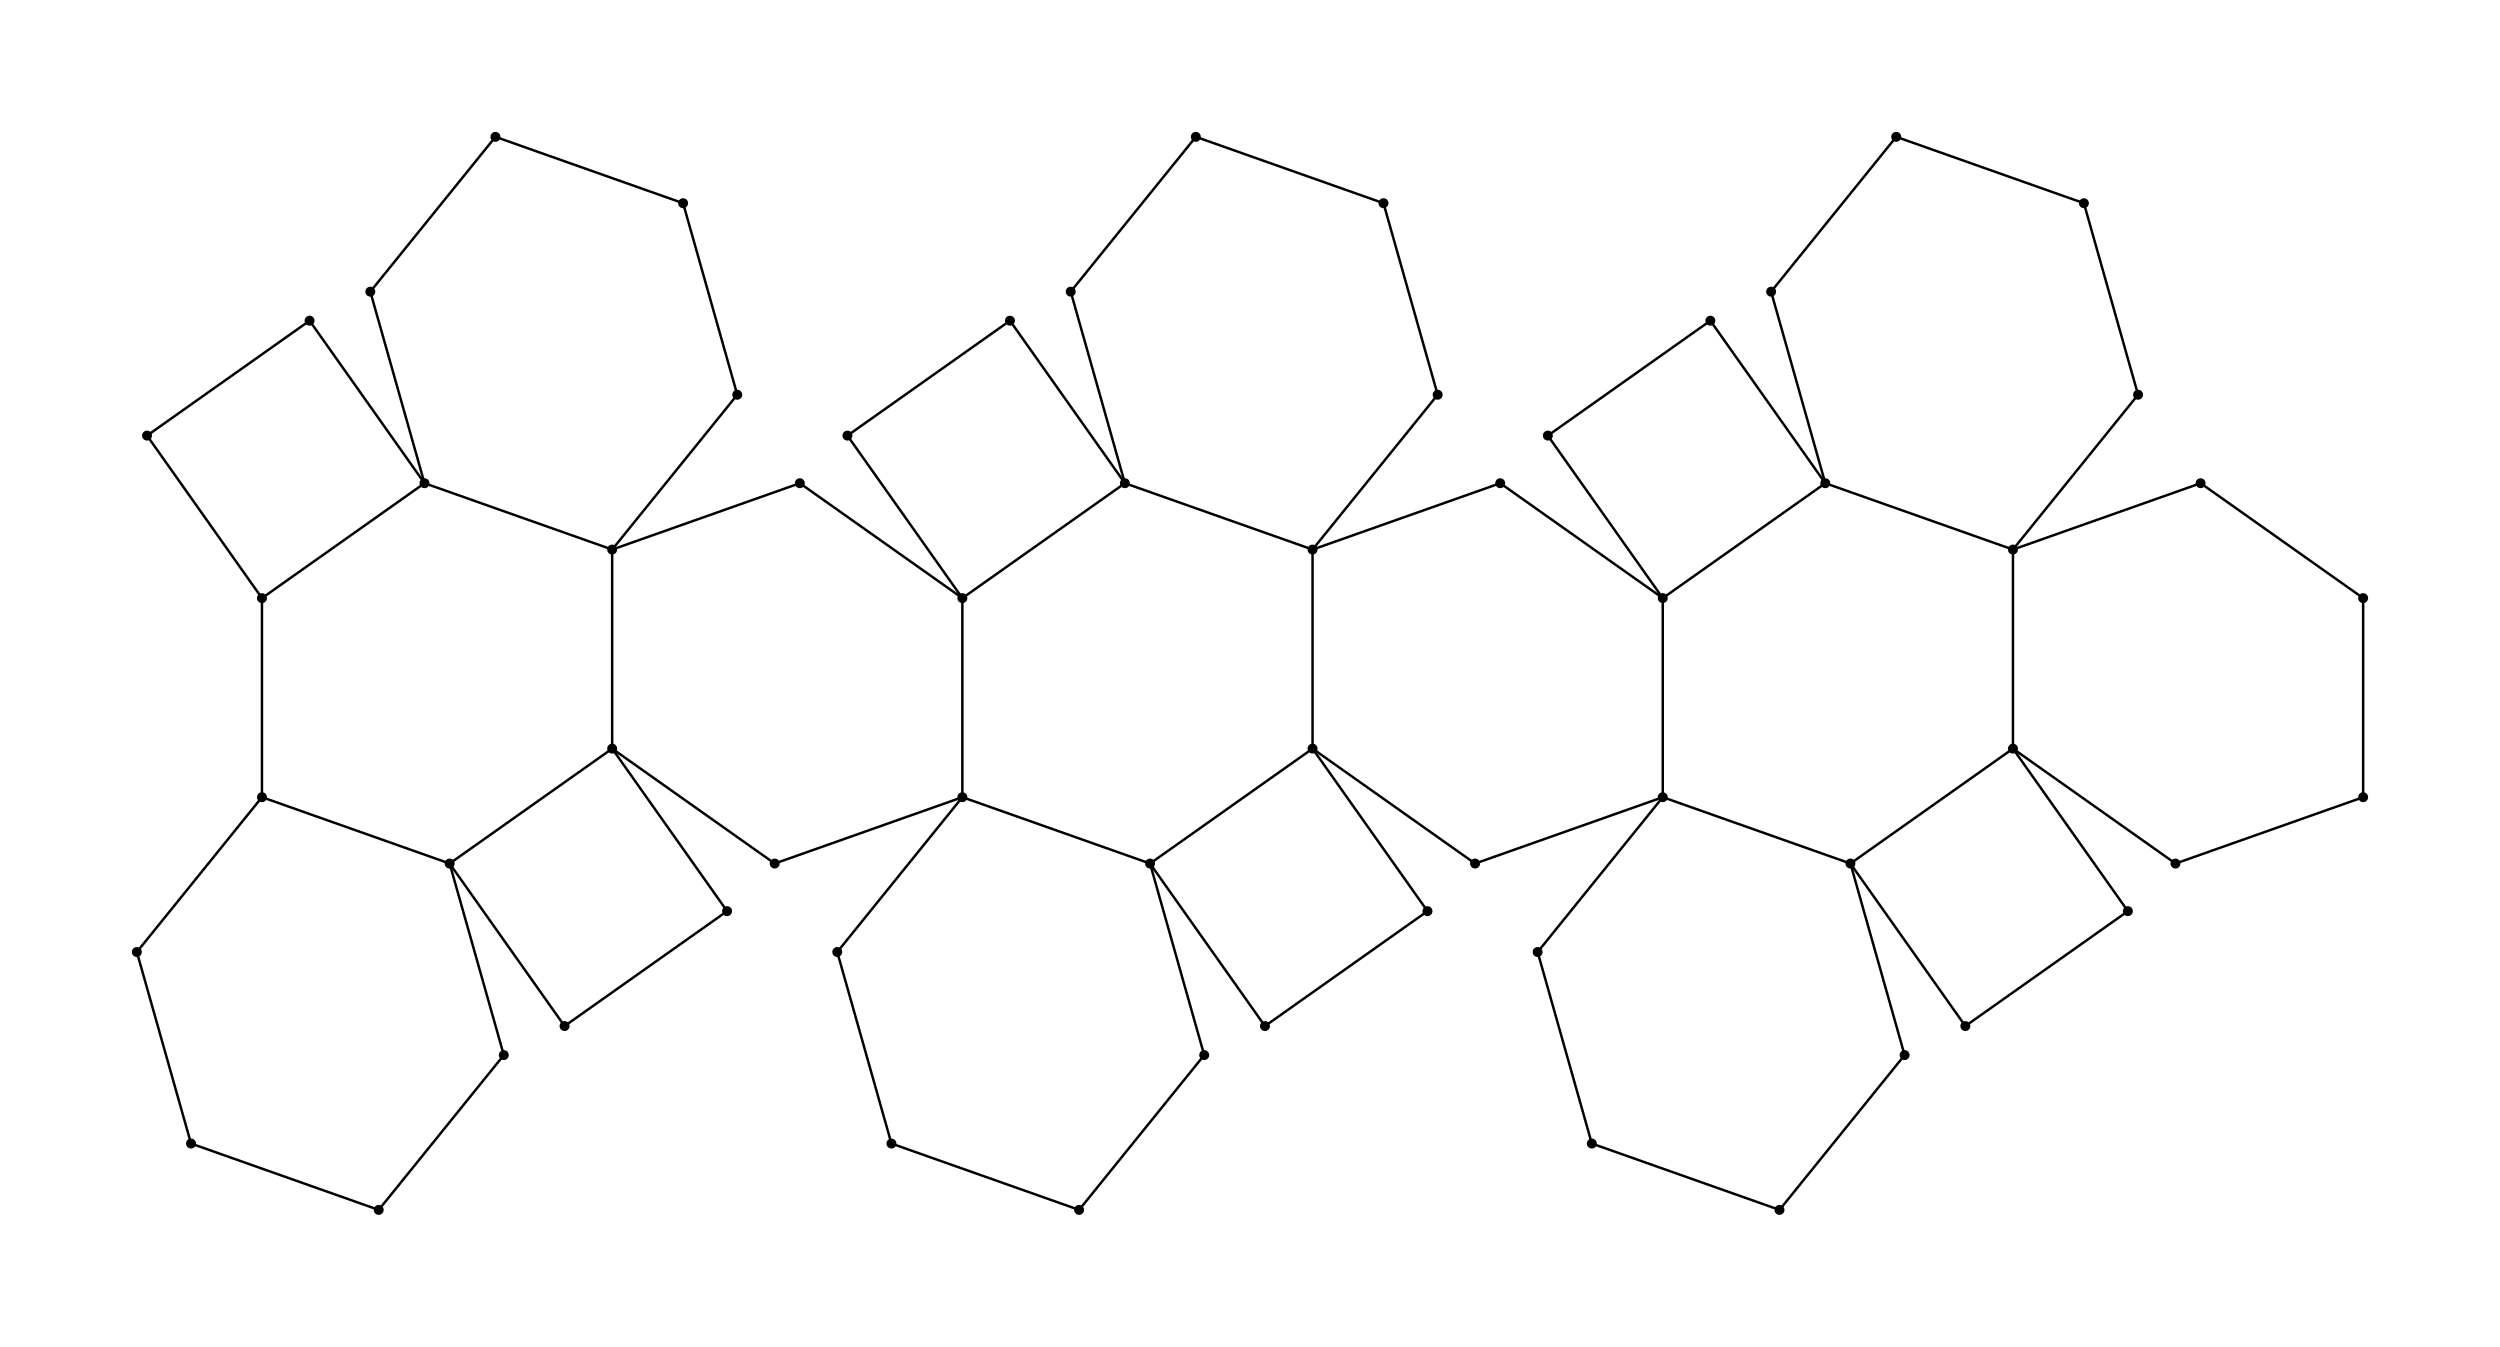
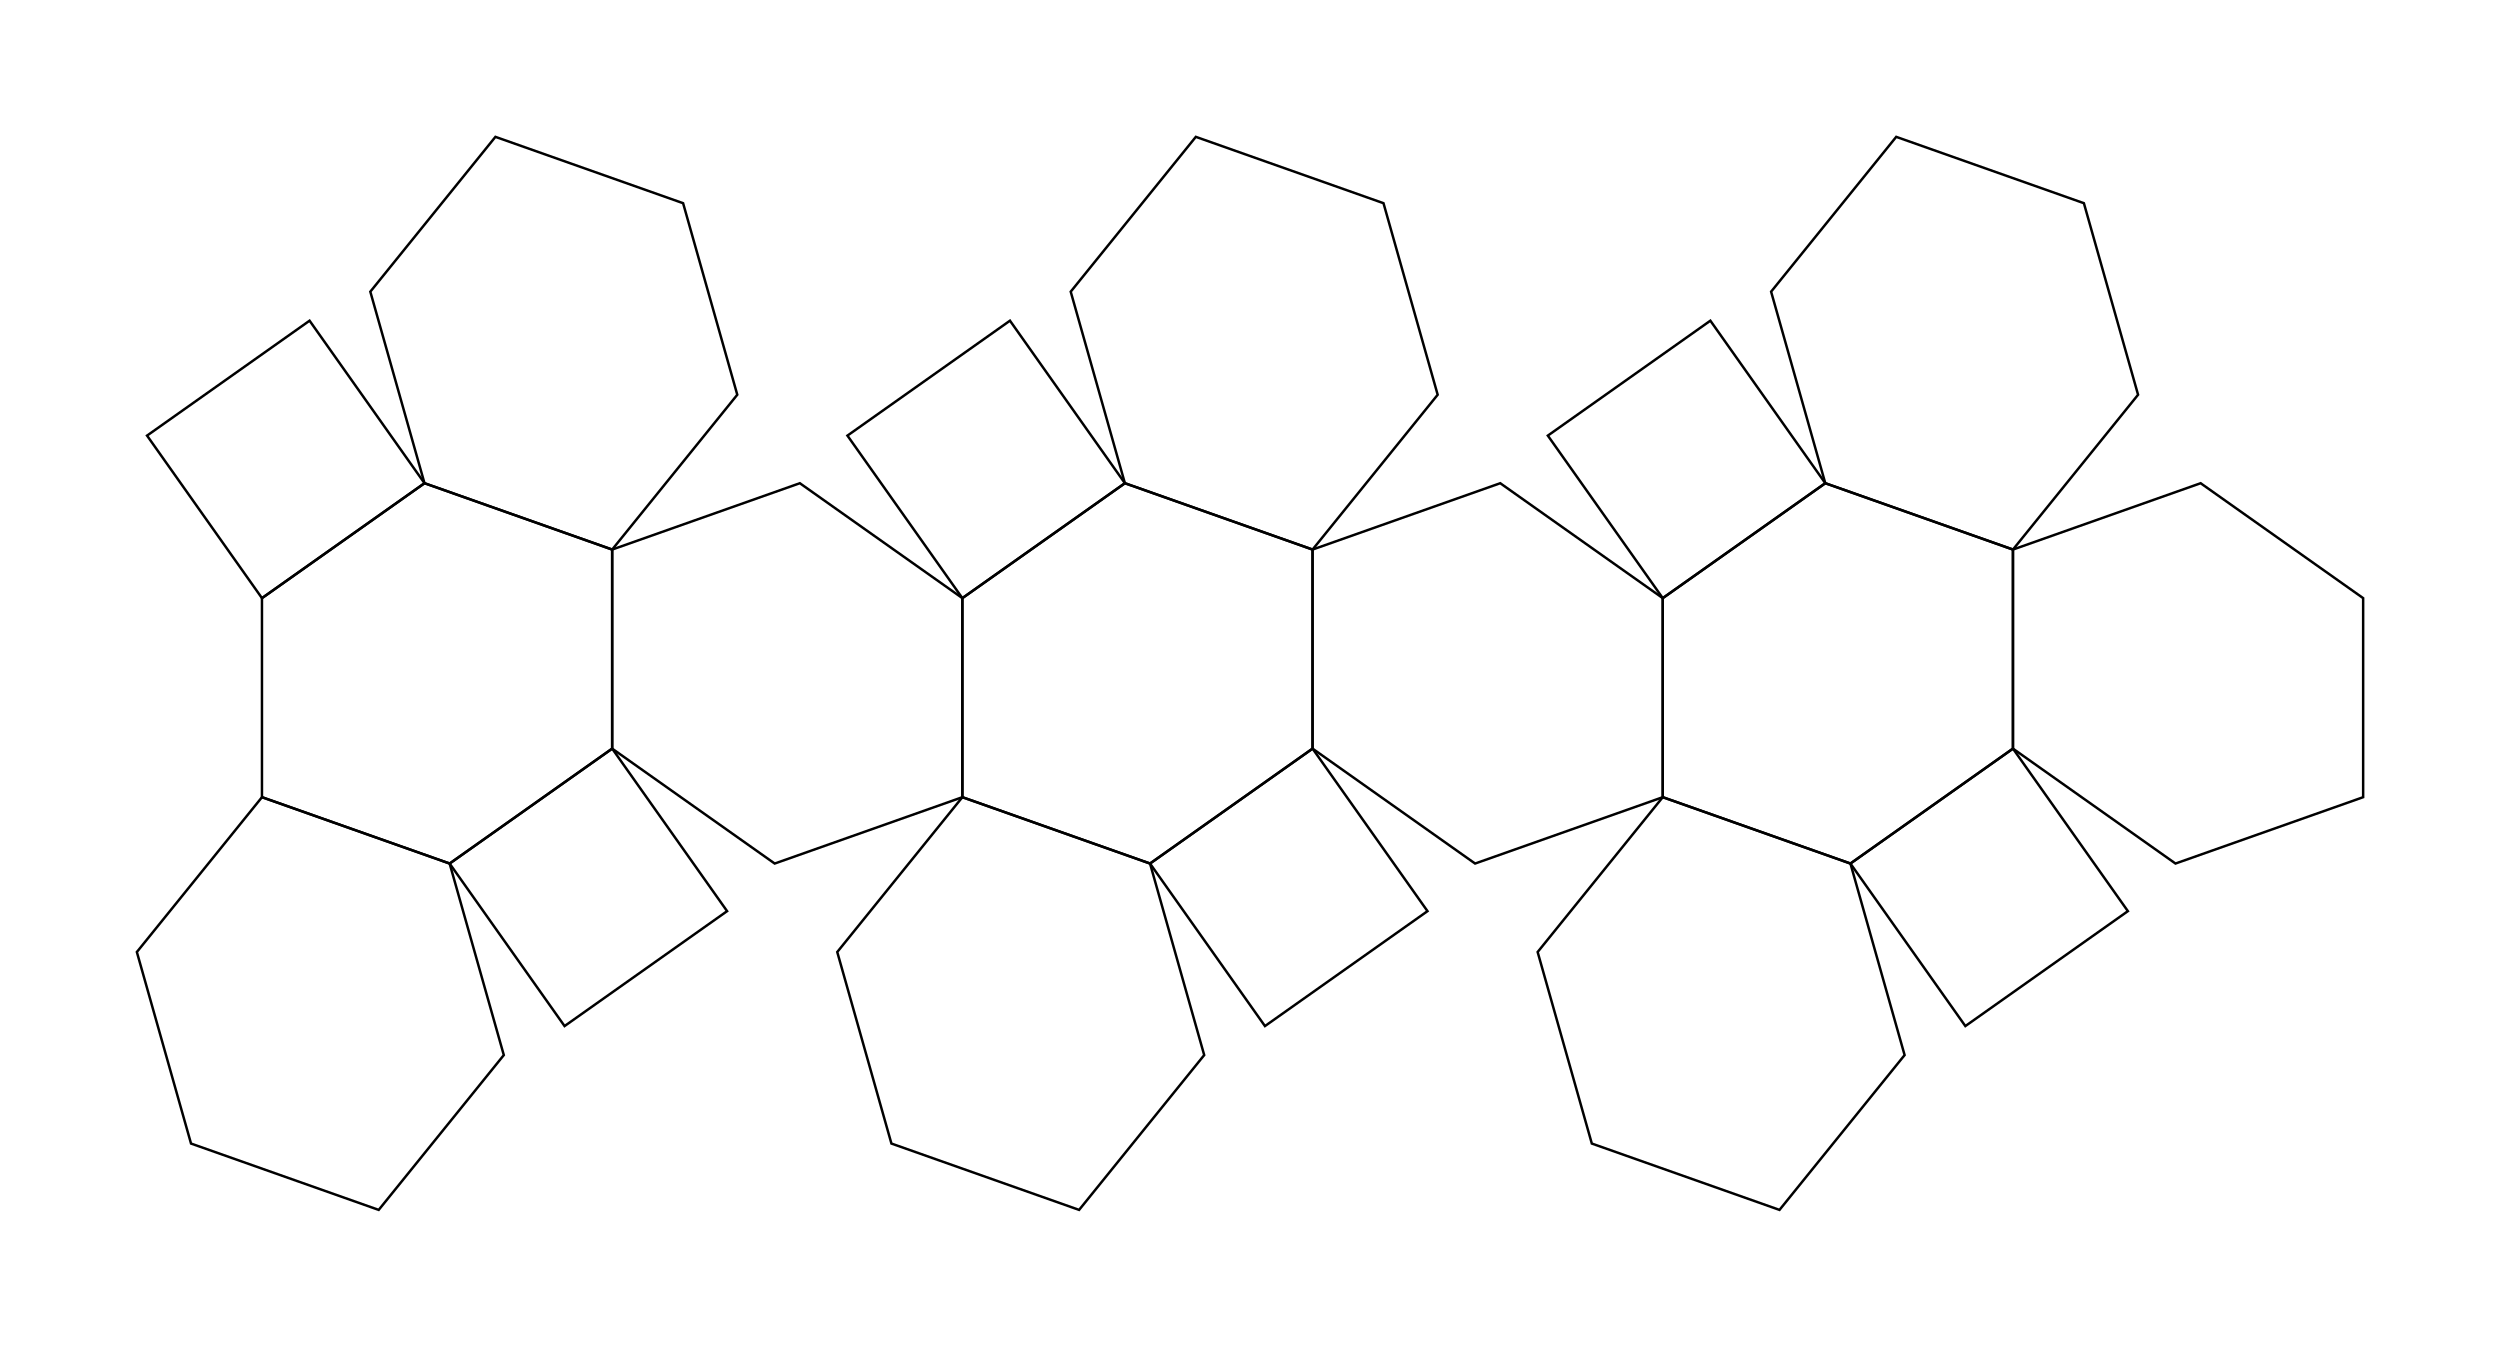
<svg xmlns="http://www.w3.org/2000/svg" width="1004.75" height="541.259" viewBox="0 0 1004.75 541.259">
-   <g id="edges" fill="none" stroke="black" stroke-width="1">
-     <line id="NE01" x1="105.283" y1="240.39" x2="170.603" y2="194.202" />
-     <line id="NE02" x1="170.603" y1="194.202" x2="246.028" y2="220.869" />
-     <line id="NE03" x1="246.028" y1="220.869" x2="246.028" y2="300.869" />
-     <line id="NE04" x1="246.028" y1="300.869" x2="180.708" y2="347.057" />
-     <line id="NE05" x1="180.708" y1="347.057" x2="105.283" y2="320.39" />
-     <line id="NE06" x1="105.283" y1="240.39" x2="105.283" y2="320.39" />
-     <line id="NE07" x1="321.452" y1="194.202" x2="386.772" y2="240.39" />
-     <line id="NE08" x1="386.772" y1="240.39" x2="386.772" y2="320.39" />
-     <line id="NE09" x1="386.772" y1="320.39" x2="311.347" y2="347.057" />
-     <line id="NE10" x1="246.028" y1="300.869" x2="311.347" y2="347.057" />
-     <line id="NE11" x1="246.028" y1="220.869" x2="321.452" y2="194.202" />
-     <line id="NE12" x1="386.772" y1="240.39" x2="452.092" y2="194.202" />
-     <line id="NE13" x1="452.092" y1="194.202" x2="527.516" y2="220.869" />
-     <line id="NE14" x1="527.516" y1="220.869" x2="527.516" y2="300.869" />
-     <line id="NE15" x1="527.516" y1="300.869" x2="462.197" y2="347.057" />
-     <line id="NE16" x1="386.772" y1="320.39" x2="462.197" y2="347.057" />
-     <line id="NE17" x1="527.516" y1="300.869" x2="592.836" y2="347.057" />
-     <line id="NE18" x1="527.516" y1="220.869" x2="602.941" y2="194.202" />
-     <line id="NE19" x1="602.941" y1="194.202" x2="668.261" y2="240.39" />
-     <line id="NE20" x1="668.261" y1="240.39" x2="668.261" y2="320.39" />
-     <line id="NE21" x1="592.836" y1="347.057" x2="668.261" y2="320.39" />
-     <line id="NE22" x1="809.005" y1="300.869" x2="743.686" y2="347.057" />
-     <line id="NE23" x1="668.261" y1="320.39" x2="743.686" y2="347.057" />
-     <line id="NE24" x1="668.261" y1="240.39" x2="733.581" y2="194.202" />
-     <line id="NE25" x1="733.581" y1="194.202" x2="809.005" y2="220.869" />
-     <line id="NE26" x1="809.005" y1="300.869" x2="809.005" y2="220.869" />
-     <line id="NE27" x1="809.005" y1="300.869" x2="874.325" y2="347.057" />
-     <line id="NE28" x1="809.005" y1="220.869" x2="884.43" y2="194.202" />
-     <line id="NE29" x1="884.43" y1="194.202" x2="949.75" y2="240.39" />
-     <line id="NE30" x1="949.75" y1="240.39" x2="949.75" y2="320.39" />
-     <line id="NE31" x1="874.325" y1="347.057" x2="949.75" y2="320.39" />
-     <line id="NE32" x1="59.095" y1="175.071" x2="124.415" y2="128.883" />
-     <line id="NE33" x1="170.603" y1="194.202" x2="124.415" y2="128.883" />
-     <line id="NE34" x1="105.283" y1="240.39" x2="59.095" y2="175.071" />
-     <line id="NE35" x1="170.603" y1="194.202" x2="148.83" y2="117.222" />
-     <line id="NE36" x1="148.83" y1="117.222" x2="199.113" y2="55" />
-     <line id="NE37" x1="199.113" y1="55" x2="274.538" y2="81.667" />
-     <line id="NE38" x1="274.538" y1="81.667" x2="296.311" y2="158.647" />
-     <line id="NE39" x1="246.028" y1="220.869" x2="296.311" y2="158.647" />
-     <line id="NE40" x1="180.708" y1="347.057" x2="202.481" y2="424.037" />
-     <line id="NE41" x1="202.481" y1="424.037" x2="152.198" y2="486.259" />
-     <line id="NE42" x1="152.198" y1="486.259" x2="76.773" y2="459.593" />
-     <line id="NE43" x1="76.773" y1="459.593" x2="55" y2="382.613" />
-     <line id="NE44" x1="105.283" y1="320.39" x2="55" y2="382.613" />
-     <line id="NE45" x1="246.028" y1="300.869" x2="292.216" y2="366.189" />
-     <line id="NE46" x1="292.216" y1="366.189" x2="226.896" y2="412.377" />
-     <line id="NE47" x1="180.708" y1="347.057" x2="226.896" y2="412.377" />
-     <line id="NE48" x1="452.092" y1="194.202" x2="405.904" y2="128.883" />
-     <line id="NE49" x1="386.772" y1="240.39" x2="340.584" y2="175.071" />
-     <line id="NE50" x1="405.904" y1="128.883" x2="340.584" y2="175.071" />
-     <line id="NE51" x1="556.026" y1="81.667" x2="577.8" y2="158.647" />
-     <line id="NE52" x1="527.516" y1="220.869" x2="577.8" y2="158.647" />
-     <line id="NE53" x1="452.092" y1="194.202" x2="430.319" y2="117.222" />
-     <line id="NE54" x1="430.319" y1="117.222" x2="480.602" y2="55" />
-     <line id="NE55" x1="556.026" y1="81.667" x2="480.602" y2="55" />
-     <line id="NE56" x1="358.262" y1="459.593" x2="336.489" y2="382.613" />
-     <line id="NE57" x1="386.772" y1="320.39" x2="336.489" y2="382.613" />
-     <line id="NE58" x1="462.197" y1="347.057" x2="483.97" y2="424.037" />
-     <line id="NE59" x1="483.97" y1="424.037" x2="433.687" y2="486.259" />
-     <line id="NE60" x1="358.262" y1="459.593" x2="433.687" y2="486.259" />
-     <line id="NE61" x1="527.516" y1="300.869" x2="573.705" y2="366.189" />
-     <line id="NE62" x1="573.705" y1="366.189" x2="508.385" y2="412.377" />
-     <line id="NE63" x1="462.197" y1="347.057" x2="508.385" y2="412.377" />
-     <line id="NE64" x1="668.261" y1="240.39" x2="622.073" y2="175.071" />
-     <line id="NE65" x1="622.073" y1="175.071" x2="687.393" y2="128.883" />
-     <line id="NE66" x1="733.581" y1="194.202" x2="687.393" y2="128.883" />
-     <line id="NE67" x1="733.581" y1="194.202" x2="711.807" y2="117.222" />
-     <line id="NE68" x1="711.807" y1="117.222" x2="762.091" y2="55" />
-     <line id="NE69" x1="762.091" y1="55" x2="837.515" y2="81.667" />
-     <line id="NE70" x1="837.515" y1="81.667" x2="859.289" y2="158.647" />
-     <line id="NE71" x1="809.005" y1="220.869" x2="859.289" y2="158.647" />
-     <line id="NE72" x1="639.751" y1="459.593" x2="617.978" y2="382.613" />
-     <line id="NE73" x1="668.261" y1="320.39" x2="617.978" y2="382.613" />
-     <line id="NE74" x1="743.686" y1="347.057" x2="765.459" y2="424.037" />
-     <line id="NE75" x1="765.459" y1="424.037" x2="715.176" y2="486.259" />
-     <line id="NE76" x1="639.751" y1="459.593" x2="715.176" y2="486.259" />
-     <line id="NE77" x1="743.686" y1="347.057" x2="789.874" y2="412.377" />
-     <line id="NE78" x1="809.005" y1="300.869" x2="855.193" y2="366.189" />
-     <line id="NE79" x1="789.874" y1="412.377" x2="855.193" y2="366.189" />
-   </g>
-   <g id="vertices" fill="black" stroke="none">
-     <circle id="N01" cx="105.283" cy="240.39" r="2" />
-     <circle id="N02" cx="170.603" cy="194.202" r="2" />
-     <circle id="N03" cx="246.028" cy="220.869" r="2" />
-     <circle id="N04" cx="246.028" cy="300.869" r="2" />
-     <circle id="N05" cx="180.708" cy="347.057" r="2" />
-     <circle id="N06" cx="105.283" cy="320.39" r="2" />
-     <circle id="N07" cx="321.452" cy="194.202" r="2" />
-     <circle id="N08" cx="386.772" cy="240.39" r="2" />
-     <circle id="N09" cx="386.772" cy="320.39" r="2" />
-     <circle id="N10" cx="311.347" cy="347.057" r="2" />
-     <circle id="N11" cx="452.092" cy="194.202" r="2" />
-     <circle id="N12" cx="527.516" cy="220.869" r="2" />
-     <circle id="N13" cx="527.516" cy="300.869" r="2" />
-     <circle id="N14" cx="462.197" cy="347.057" r="2" />
-     <circle id="N15" cx="592.836" cy="347.057" r="2" />
-     <circle id="N16" cx="602.941" cy="194.202" r="2" />
-     <circle id="N17" cx="668.261" cy="240.39" r="2" />
-     <circle id="N18" cx="668.261" cy="320.39" r="2" />
-     <circle id="N19" cx="809.005" cy="300.869" r="2" />
-     <circle id="N20" cx="743.686" cy="347.057" r="2" />
-     <circle id="N21" cx="733.581" cy="194.202" r="2" />
-     <circle id="N22" cx="809.005" cy="220.869" r="2" />
-     <circle id="N23" cx="874.325" cy="347.057" r="2" />
-     <circle id="N24" cx="884.43" cy="194.202" r="2" />
-     <circle id="N25" cx="949.75" cy="240.39" r="2" />
-     <circle id="N26" cx="949.75" cy="320.39" r="2" />
-     <circle id="N27" cx="59.095" cy="175.071" r="2" />
-     <circle id="N28" cx="124.415" cy="128.883" r="2" />
-     <circle id="N29" cx="148.83" cy="117.222" r="2" />
-     <circle id="N30" cx="199.113" cy="55" r="2" />
-     <circle id="N31" cx="274.538" cy="81.667" r="2" />
-     <circle id="N32" cx="296.311" cy="158.647" r="2" />
-     <circle id="N33" cx="202.481" cy="424.037" r="2" />
-     <circle id="N34" cx="152.198" cy="486.259" r="2" />
-     <circle id="N35" cx="76.773" cy="459.593" r="2" />
-     <circle id="N36" cx="55" cy="382.613" r="2" />
-     <circle id="N37" cx="292.216" cy="366.189" r="2" />
-     <circle id="N38" cx="226.896" cy="412.377" r="2" />
-     <circle id="N39" cx="405.904" cy="128.883" r="2" />
-     <circle id="N40" cx="340.584" cy="175.071" r="2" />
-     <circle id="N41" cx="556.026" cy="81.667" r="2" />
-     <circle id="N42" cx="577.8" cy="158.647" r="2" />
-     <circle id="N43" cx="430.319" cy="117.222" r="2" />
-     <circle id="N44" cx="480.602" cy="55" r="2" />
-     <circle id="N45" cx="358.262" cy="459.593" r="2" />
-     <circle id="N46" cx="336.489" cy="382.613" r="2" />
-     <circle id="N47" cx="483.97" cy="424.037" r="2" />
-     <circle id="N48" cx="433.687" cy="486.259" r="2" />
-     <circle id="N49" cx="573.705" cy="366.189" r="2" />
-     <circle id="N50" cx="508.385" cy="412.377" r="2" />
-     <circle id="N51" cx="622.073" cy="175.071" r="2" />
-     <circle id="N52" cx="687.393" cy="128.883" r="2" />
-     <circle id="N53" cx="711.807" cy="117.222" r="2" />
-     <circle id="N54" cx="762.091" cy="55" r="2" />
-     <circle id="N55" cx="837.515" cy="81.667" r="2" />
-     <circle id="N56" cx="859.289" cy="158.647" r="2" />
-     <circle id="N57" cx="639.751" cy="459.593" r="2" />
-     <circle id="N58" cx="617.978" cy="382.613" r="2" />
-     <circle id="N59" cx="765.459" cy="424.037" r="2" />
-     <circle id="N60" cx="715.176" cy="486.259" r="2" />
-     <circle id="N61" cx="789.874" cy="412.377" r="2" />
-     <circle id="N62" cx="855.193" cy="366.189" r="2" />
+   <g id="faces" fill="none" stroke="black" stroke-width="1">
+     <polygon id="Hxy++" points="105.283,240.39 170.603,194.202 246.028,220.869 246.028,300.869 180.708,347.057 105.283,320.39" />
+     <polygon id="Hyz+-" points="321.452,194.202 386.772,240.39 386.772,320.39 311.347,347.057 246.028,300.869 246.028,220.869" />
+     <polygon id="Hxz--" points="386.772,240.39 452.092,194.202 527.516,220.869 527.516,300.869 462.197,347.057 386.772,320.39" />
+     <polygon id="Hxy--" points="592.836,347.057 527.516,300.869 527.516,220.869 602.941,194.202 668.261,240.39 668.261,320.39" />
+     <polygon id="Hyz-+" points="809.005,300.869 743.686,347.057 668.261,320.39 668.261,240.39 733.581,194.202 809.005,220.869" />
+     <polygon id="Hxz++" points="874.325,347.057 809.005,300.869 809.005,220.869 884.43,194.202 949.75,240.39 949.75,320.39" />
+     <polygon id="Sx+" points="59.095,175.071 124.415,128.883 170.603,194.202 105.283,240.39" />
+     <polygon id="Hxz+-" points="170.603,194.202 148.83,117.222 199.113,55 274.538,81.667 296.311,158.647 246.028,220.869" />
+     <polygon id="Hyz++" points="180.708,347.057 202.481,424.037 152.198,486.259 76.773,459.593 55,382.613 105.283,320.39" />
+     <polygon id="Sy+" points="246.028,300.869 292.216,366.189 226.896,412.377 180.708,347.057" />
+     <polygon id="Sz-" points="405.904,128.883 452.092,194.202 386.772,240.39 340.584,175.071" />
+     <polygon id="Hyz--" points="556.026,81.667 577.8,158.647 527.516,220.869 452.092,194.202 430.319,117.222 480.602,55" />
+     <polygon id="Hxy-+" points="358.262,459.593 336.489,382.613 386.772,320.39 462.197,347.057 483.97,424.037 433.687,486.259" />
+     <polygon id="Sx-" points="462.197,347.057 527.516,300.869 573.705,366.189 508.385,412.377" />
+     <polygon id="Sy-" points="668.261,240.39 622.073,175.071 687.393,128.883 733.581,194.202" />
+     <polygon id="Hxy+-" points="733.581,194.202 711.807,117.222 762.091,55 837.515,81.667 859.289,158.647 809.005,220.869" />
+     <polygon id="Hxz-+" points="639.751,459.593 617.978,382.613 668.261,320.39 743.686,347.057 765.459,424.037 715.176,486.259" />
+     <polygon id="Sz+" points="789.874,412.377 743.686,347.057 809.005,300.869 855.193,366.189" />
  </g>
</svg>
